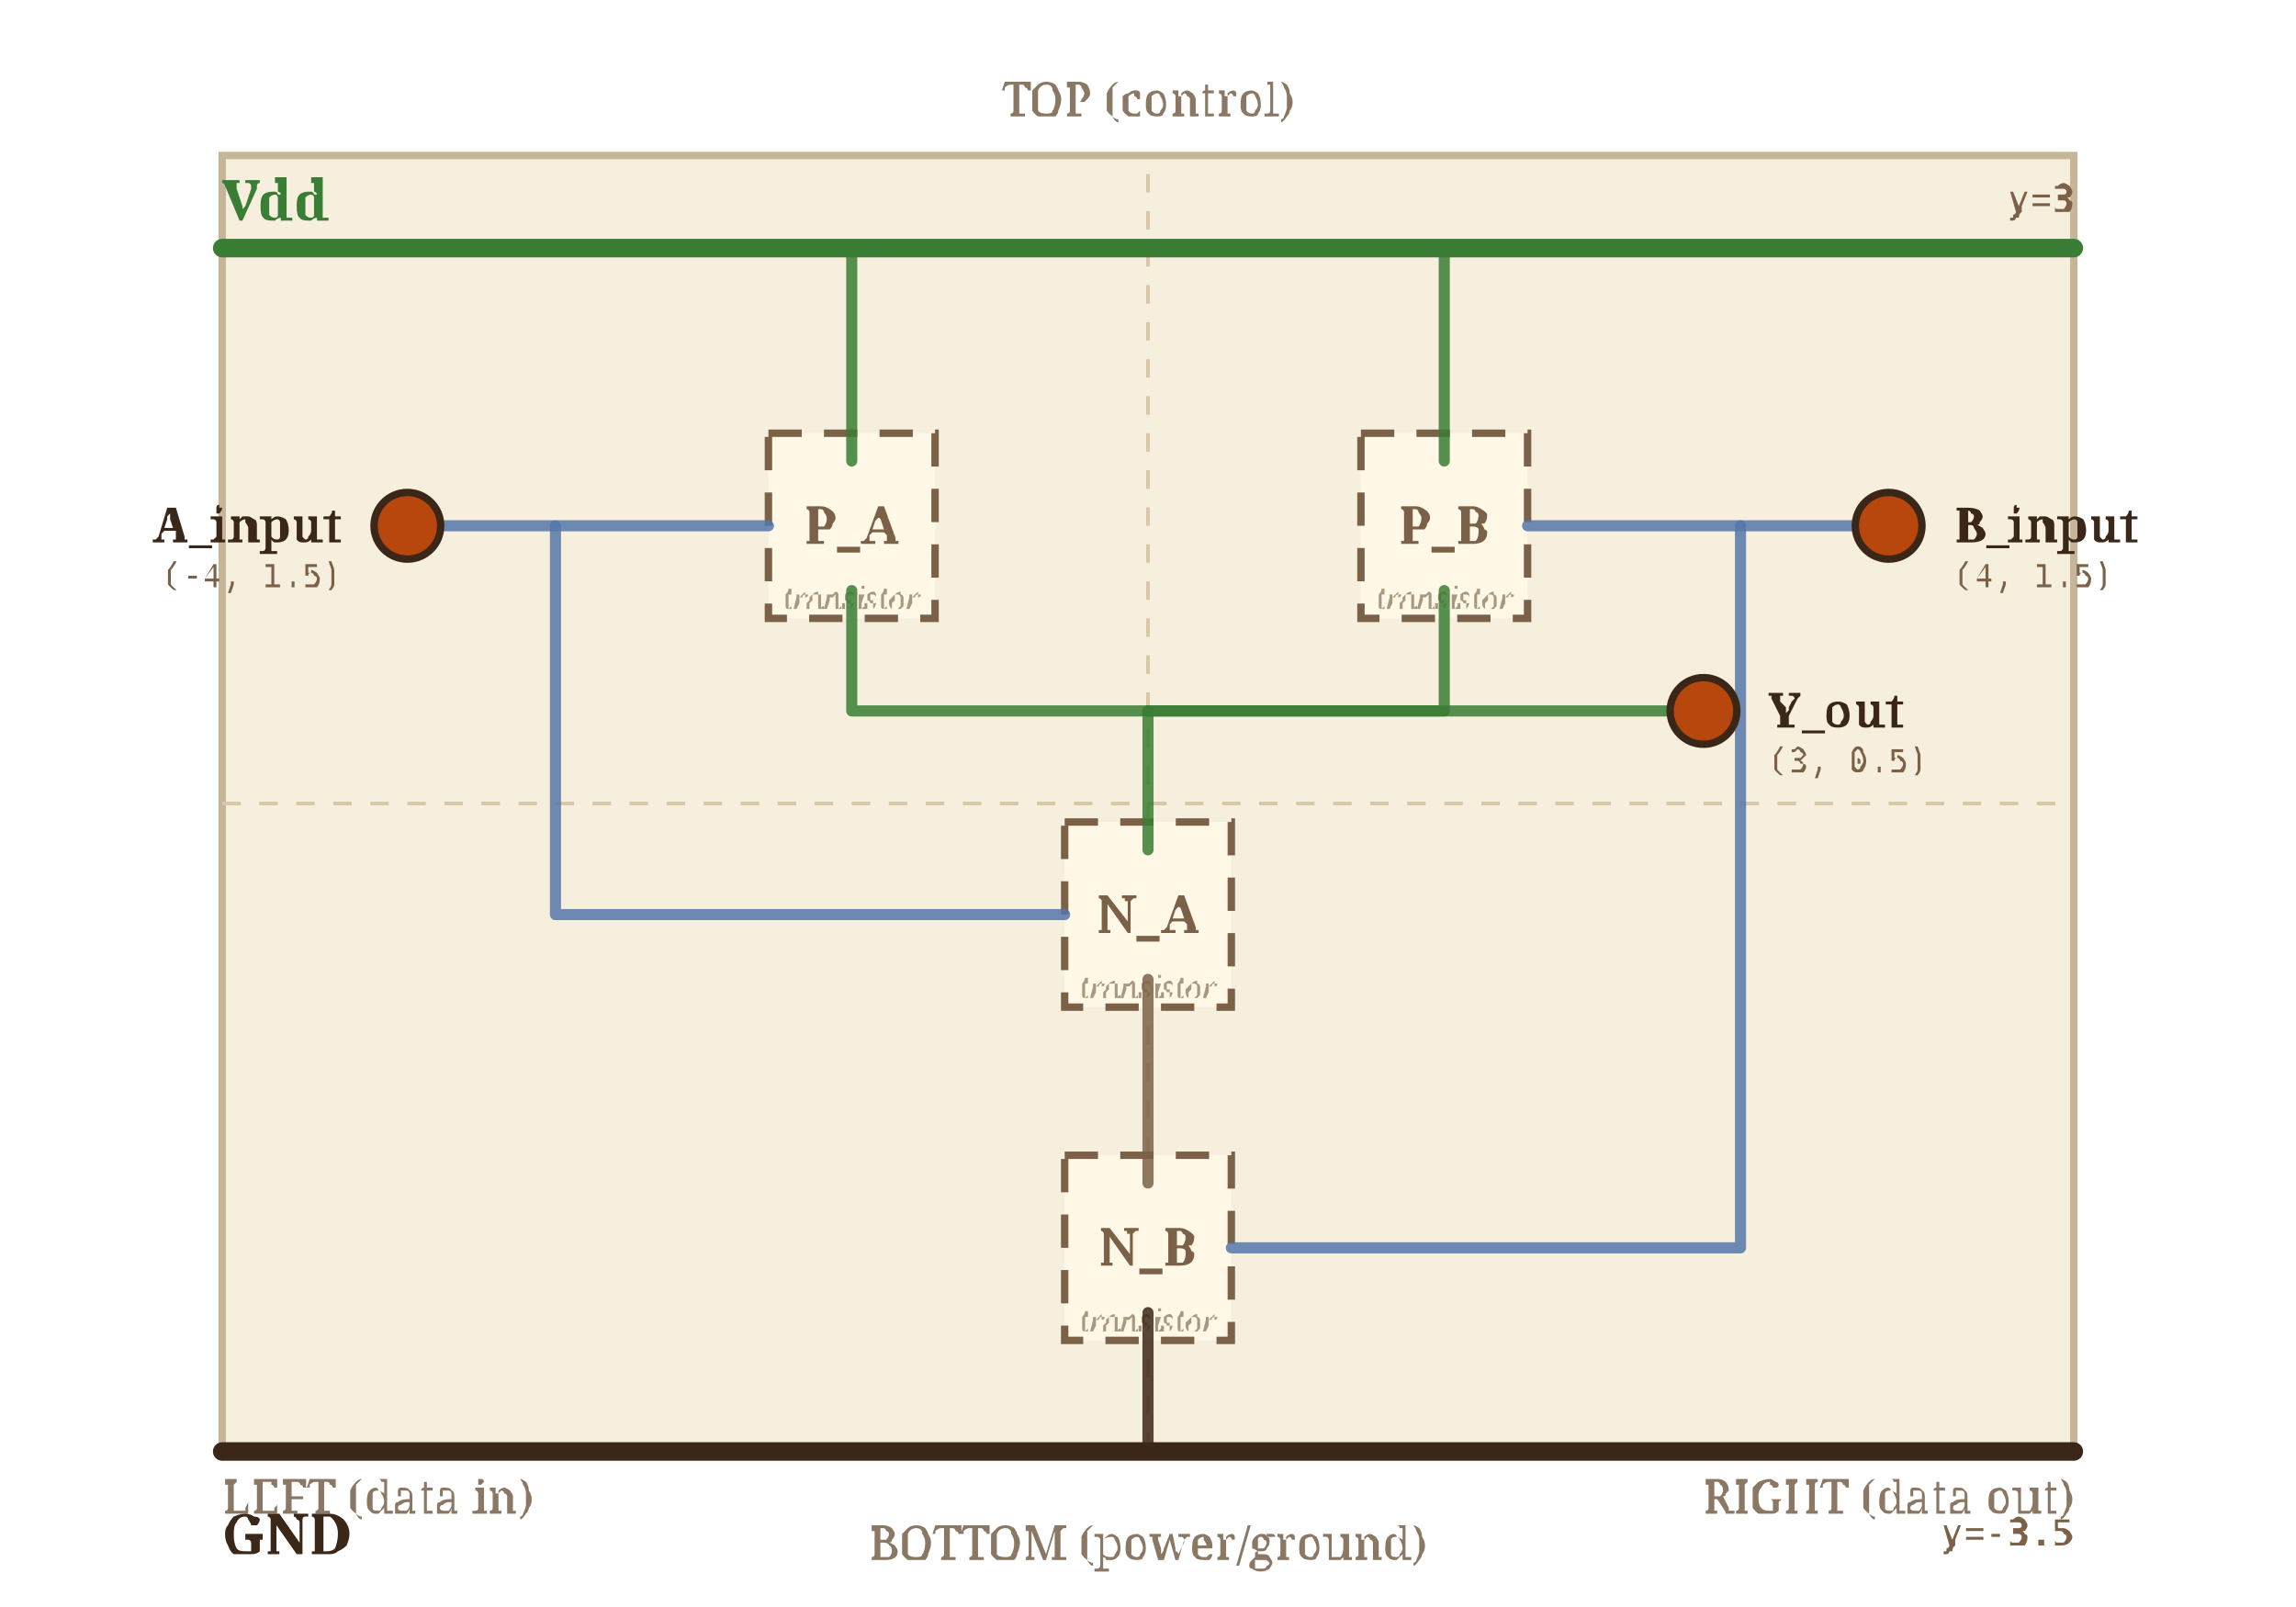
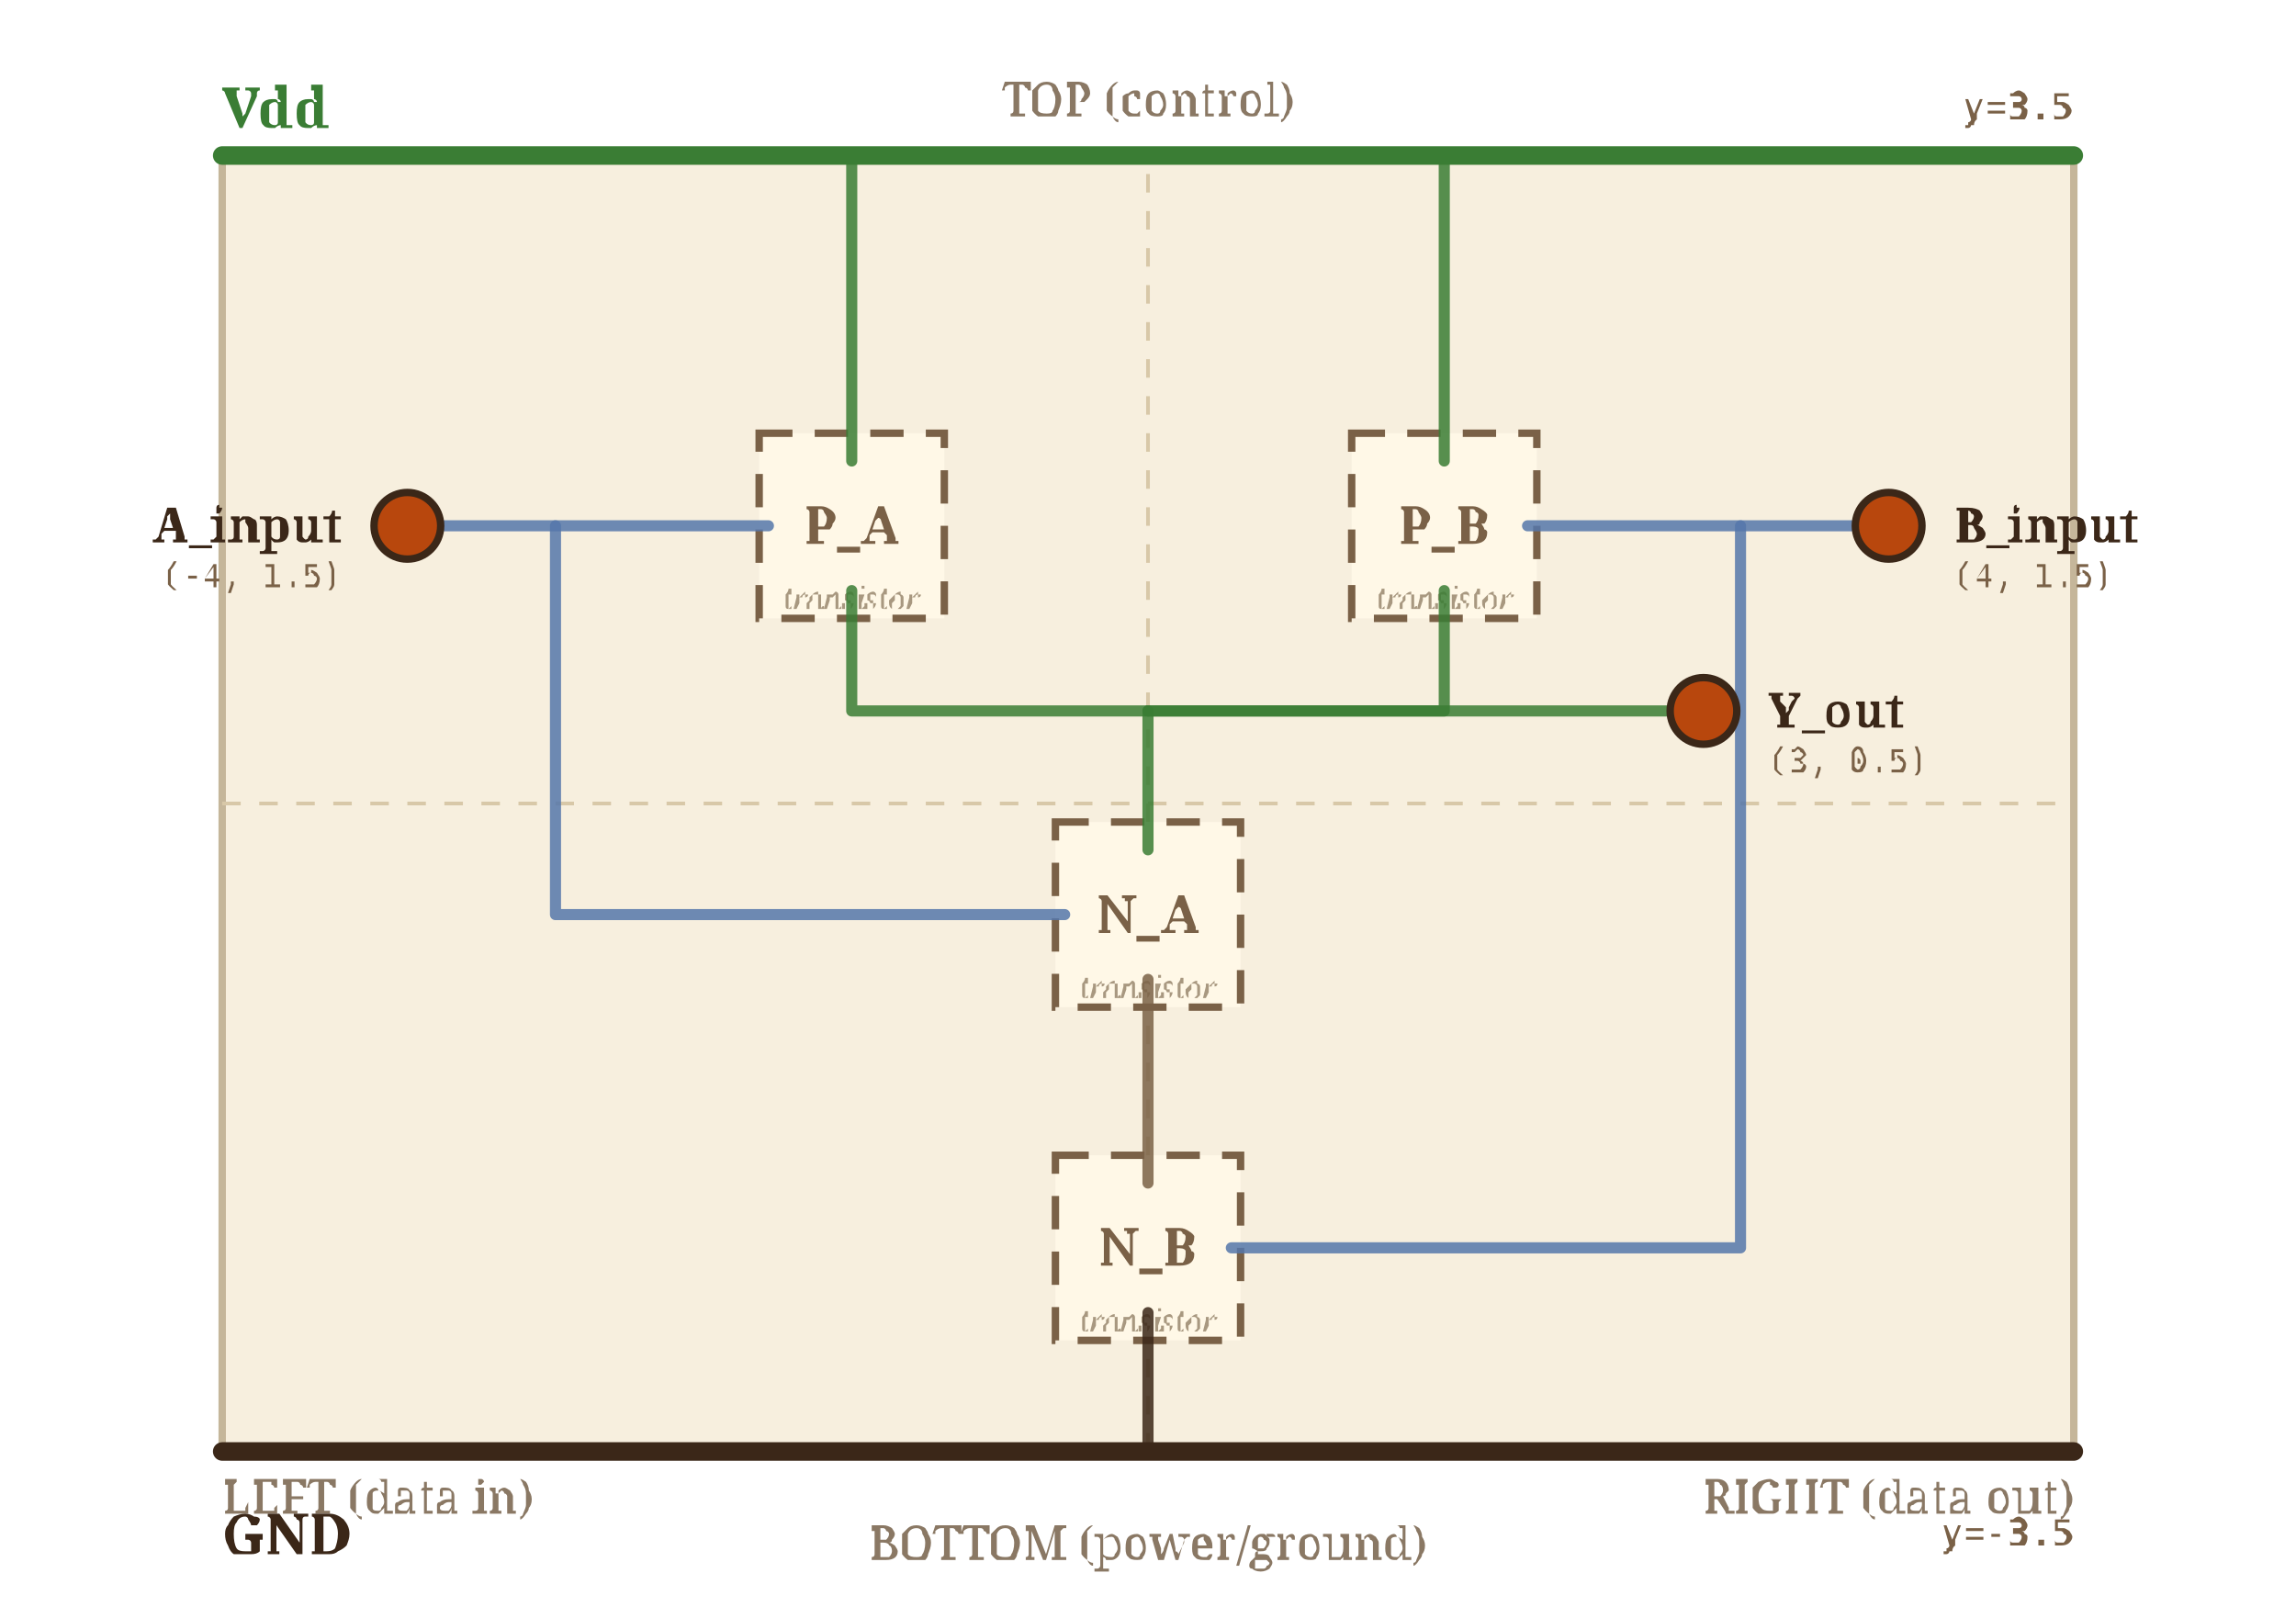
<svg xmlns="http://www.w3.org/2000/svg" viewBox="-6.2 -4.34 12.4 8.68" width="900" height="630">
  <rect x="-5" y="-3.5" width="10" height="7" fill="#f7efde" stroke="#c5b69a" stroke-width="0.04" />
  <line x1="0" y1="3.5" x2="0" y2="-3.5" stroke="#d8c8a8" stroke-width="0.02" stroke-dasharray="0.1,0.1" />
  <line x1="-5" y1="0" x2="5" y2="0" stroke="#d8c8a8" stroke-width="0.02" stroke-dasharray="0.1,0.1" />
  <text x="-5" y="3.836" font-size="0.25" fill="#8a7864" font-family="serif">LEFT (data in)</text>
  <text x="5" y="3.836" font-size="0.25" fill="#8a7864" font-family="serif" text-anchor="end">RIGHT (data out)</text>
  <text x="0" y="-3.71" font-size="0.25" fill="#8a7864" font-family="serif" text-anchor="middle">TOP (control)</text>
  <text x="0" y="4.088" font-size="0.25" fill="#8a7864" font-family="serif" text-anchor="middle">BOTTOM (power/ground)</text>
-   <rect x="-2.05" y="-2" width="0.9" height="1" fill="#fff8e7" stroke="#7a6147" stroke-width="0.04" stroke-dasharray="0.18,0.12" />
+   <rect x="-2.1" y="-2" width="1" height="1" fill="#fff8e7" stroke="#7a6147" stroke-width="0.04" stroke-dasharray="0.18,0.12" />
  <text x="-1.6" y="-1.5" text-anchor="middle" dominant-baseline="middle" font-size="0.28" fill="#7a6147" font-family="serif" font-weight="bold">P_A</text>
  <text x="-1.6" y="-1.05" text-anchor="middle" dominant-baseline="alphabetic" font-size="0.16" fill="#a89880" font-family="serif" font-style="italic">transistor</text>
-   <rect x="1.15" y="-2" width="0.9" height="1" fill="#fff8e7" stroke="#7a6147" stroke-width="0.04" stroke-dasharray="0.18,0.12" />
+   <rect x="1.1" y="-2" width="1" height="1" fill="#fff8e7" stroke="#7a6147" stroke-width="0.04" stroke-dasharray="0.18,0.12" />
  <text x="1.6" y="-1.5" text-anchor="middle" dominant-baseline="middle" font-size="0.28" fill="#7a6147" font-family="serif" font-weight="bold">P_B</text>
  <text x="1.6" y="-1.05" text-anchor="middle" dominant-baseline="alphabetic" font-size="0.16" fill="#a89880" font-family="serif" font-style="italic">transistor</text>
-   <rect x="-0.45" y="0.1" width="0.9" height="1" fill="#fff8e7" stroke="#7a6147" stroke-width="0.04" stroke-dasharray="0.18,0.12" />
+   <rect x="-0.5" y="0.1" width="1" height="1" fill="#fff8e7" stroke="#7a6147" stroke-width="0.04" stroke-dasharray="0.18,0.12" />
  <text x="0" y="0.6" text-anchor="middle" dominant-baseline="middle" font-size="0.28" fill="#7a6147" font-family="serif" font-weight="bold">N_A</text>
  <text x="0" y="1.05" text-anchor="middle" dominant-baseline="alphabetic" font-size="0.16" fill="#a89880" font-family="serif" font-style="italic">transistor</text>
-   <rect x="-0.45" y="1.9" width="0.9" height="1" fill="#fff8e7" stroke="#7a6147" stroke-width="0.04" stroke-dasharray="0.18,0.12" />
+   <rect x="-0.5" y="1.9" width="1" height="1" fill="#fff8e7" stroke="#7a6147" stroke-width="0.04" stroke-dasharray="0.18,0.12" />
  <text x="0" y="2.4" text-anchor="middle" dominant-baseline="middle" font-size="0.28" fill="#7a6147" font-family="serif" font-weight="bold">N_B</text>
  <text x="0" y="2.85" text-anchor="middle" dominant-baseline="alphabetic" font-size="0.16" fill="#a89880" font-family="serif" font-style="italic">transistor</text>
-   <polyline points="-5.000,-3.000 3.000,-3.000" fill="none" stroke="#3a7d34" stroke-width="0.06" stroke-linejoin="round" stroke-linecap="round" opacity="0.85" />
-   <polyline points="-1.600,-3.000 -1.600,-1.850" fill="none" stroke="#3a7d34" stroke-width="0.06" stroke-linejoin="round" stroke-linecap="round" opacity="0.85" />
-   <polyline points="1.600,-3.000 1.600,-1.850" fill="none" stroke="#3a7d34" stroke-width="0.06" stroke-linejoin="round" stroke-linecap="round" opacity="0.85" />
+   <polyline points="-5.000,-3.500 3.000,-3.500" fill="none" stroke="#3a7d34" stroke-width="0.06" stroke-linejoin="round" stroke-linecap="round" opacity="0.85" />
+   <polyline points="-1.600,-3.500 -1.600,-1.850" fill="none" stroke="#3a7d34" stroke-width="0.06" stroke-linejoin="round" stroke-linecap="round" opacity="0.85" />
+   <polyline points="1.600,-3.500 1.600,-1.850" fill="none" stroke="#3a7d34" stroke-width="0.06" stroke-linejoin="round" stroke-linecap="round" opacity="0.85" />
  <polyline points="-1.600,-1.150 -1.600,-0.500 0.000,-0.500" fill="none" stroke="#3a7d34" stroke-width="0.06" stroke-linejoin="round" stroke-linecap="round" opacity="0.85" />
  <polyline points="1.600,-1.150 1.600,-0.500 0.000,-0.500" fill="none" stroke="#3a7d34" stroke-width="0.06" stroke-linejoin="round" stroke-linecap="round" opacity="0.85" />
  <polyline points="0.000,-0.500 3.000,-0.500" fill="none" stroke="#3a7d34" stroke-width="0.06" stroke-linejoin="round" stroke-linecap="round" opacity="0.85" />
  <polyline points="0.000,-0.500 0.000,0.250" fill="none" stroke="#3a7d34" stroke-width="0.06" stroke-linejoin="round" stroke-linecap="round" opacity="0.85" />
  <polyline points="0.000,0.950 0.000,2.050" fill="none" stroke="#7a6147" stroke-width="0.06" stroke-linejoin="round" stroke-linecap="round" opacity="0.85" />
  <polyline points="0.000,2.750 0.000,3.500" fill="none" stroke="#3b2718" stroke-width="0.06" stroke-linejoin="round" stroke-linecap="round" opacity="0.85" />
  <polyline points="-3.000,3.500 5.000,3.500" fill="none" stroke="#3b2718" stroke-width="0.06" stroke-linejoin="round" stroke-linecap="round" opacity="0.85" />
  <polyline points="-4.000,-1.500 -2.050,-1.500" fill="none" stroke="#5577aa" stroke-width="0.06" stroke-linejoin="round" stroke-linecap="round" opacity="0.85" />
  <polyline points="-3.200,-1.500 -3.200,0.600 -0.450,0.600" fill="none" stroke="#5577aa" stroke-width="0.06" stroke-linejoin="round" stroke-linecap="round" opacity="0.85" />
  <polyline points="4.000,-1.500 2.050,-1.500" fill="none" stroke="#5577aa" stroke-width="0.06" stroke-linejoin="round" stroke-linecap="round" opacity="0.85" />
  <polyline points="3.200,-1.500 3.200,2.400 0.450,2.400" fill="none" stroke="#5577aa" stroke-width="0.06" stroke-linejoin="round" stroke-linecap="round" opacity="0.85" />
  <circle cx="-4" cy="-1.5" r="0.18" fill="#b8470d" stroke="#3b2718" stroke-width="0.04" />
  <text x="-4.35" y="-1.5" text-anchor="end" dominant-baseline="middle" font-size="0.26" fill="#3b2718" font-family="serif" font-weight="600">A_input</text>
  <text x="-4.35" y="-1.22" text-anchor="end" dominant-baseline="middle" font-size="0.18" fill="#7a6147" font-family="monospace">(-4, 1.5)</text>
  <circle cx="4" cy="-1.5" r="0.18" fill="#b8470d" stroke="#3b2718" stroke-width="0.04" />
  <text x="4.35" y="-1.5" text-anchor="start" dominant-baseline="middle" font-size="0.26" fill="#3b2718" font-family="serif" font-weight="600">B_input</text>
  <text x="4.35" y="-1.22" text-anchor="start" dominant-baseline="middle" font-size="0.18" fill="#7a6147" font-family="monospace">(4, 1.5)</text>
  <circle cx="3" cy="-0.5" r="0.18" fill="#b8470d" stroke="#3b2718" stroke-width="0.04" />
  <text x="3.35" y="-0.5" text-anchor="start" dominant-baseline="middle" font-size="0.26" fill="#3b2718" font-family="serif" font-weight="600">Y_out</text>
  <text x="3.35" y="-0.22" text-anchor="start" dominant-baseline="middle" font-size="0.18" fill="#7a6147" font-family="monospace">(3, 0.5)</text>
-   <line x1="-5" y1="-3" x2="5" y2="-3" stroke="#3a7d34" stroke-width="0.10" stroke-linecap="round" />
-   <text x="-5" y="-3.25" text-anchor="start" dominant-baseline="middle" font-size="0.30" fill="#3a7d34" font-family="serif" font-weight="700">Vdd</text>
-   <text x="5" y="-3.25" text-anchor="end" dominant-baseline="middle" font-size="0.20" fill="#7a6147" font-family="monospace">y=3</text>
+   <line x1="-5" y1="-3.5" x2="5" y2="-3.5" stroke="#3a7d34" stroke-width="0.10" stroke-linecap="round" />
+   <text x="-5" y="-3.75" text-anchor="start" dominant-baseline="middle" font-size="0.30" fill="#3a7d34" font-family="serif" font-weight="700">Vdd</text>
+   <text x="5" y="-3.75" text-anchor="end" dominant-baseline="middle" font-size="0.20" fill="#7a6147" font-family="monospace">y=3.5</text>
  <line x1="-5" y1="3.5" x2="5" y2="3.5" stroke="#3b2718" stroke-width="0.10" stroke-linecap="round" />
  <text x="-5" y="3.95" text-anchor="start" dominant-baseline="middle" font-size="0.30" fill="#3b2718" font-family="serif" font-weight="700">GND</text>
  <text x="5" y="3.95" text-anchor="end" dominant-baseline="middle" font-size="0.20" fill="#7a6147" font-family="monospace">y=-3.5</text>
</svg>
